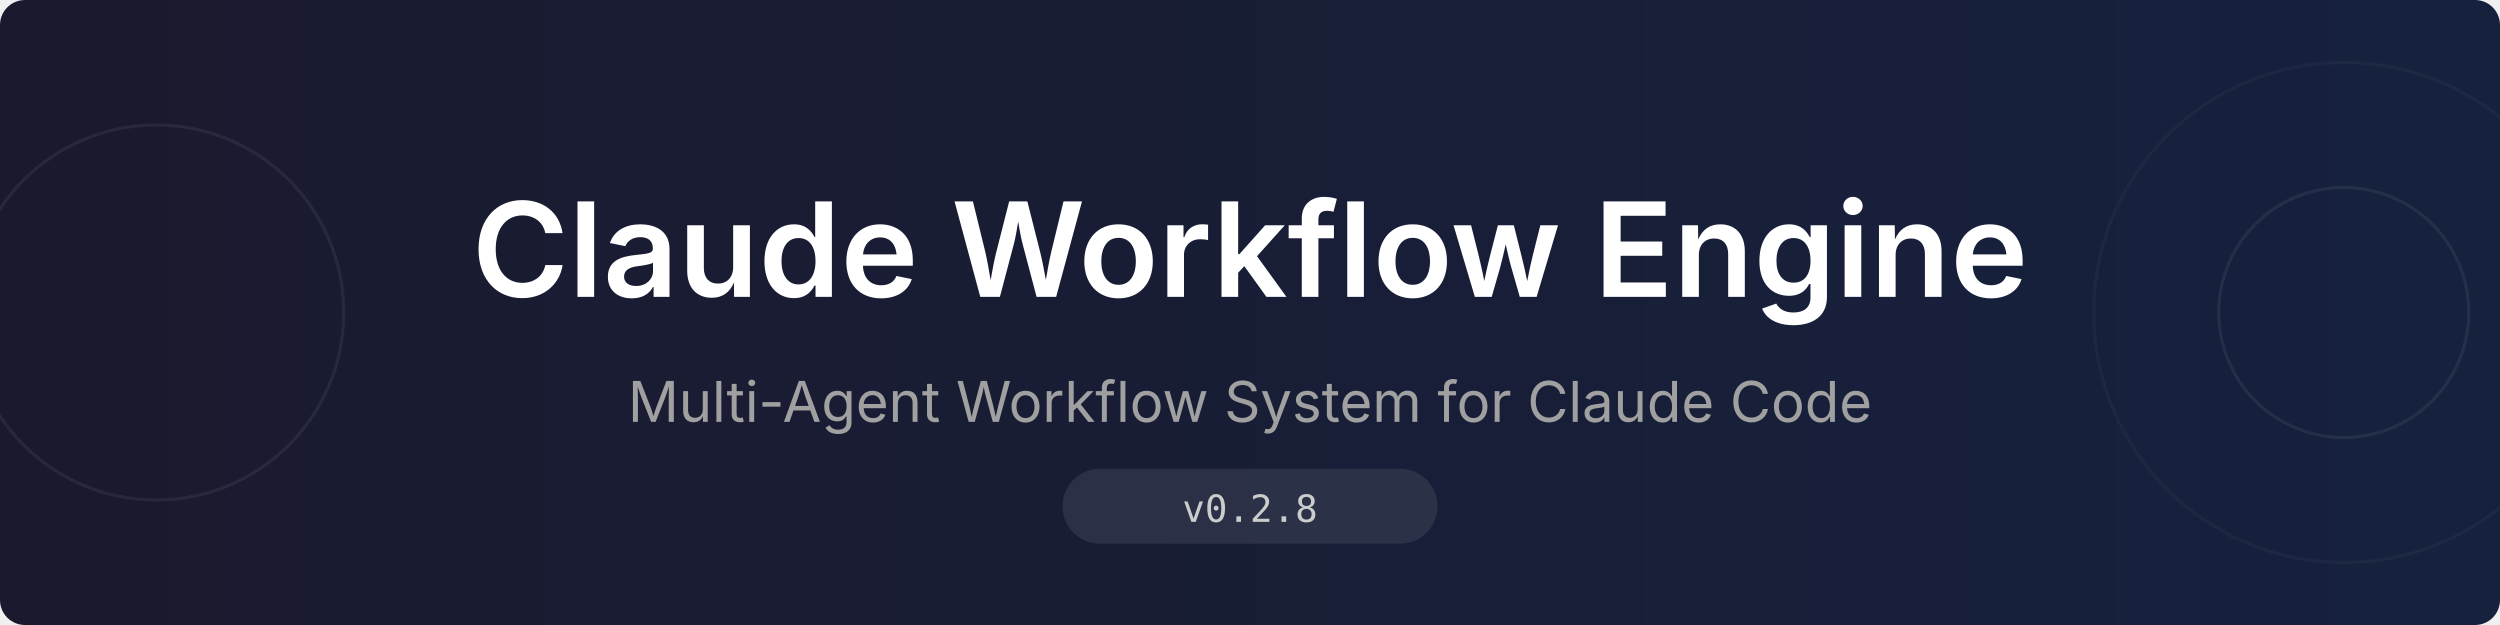
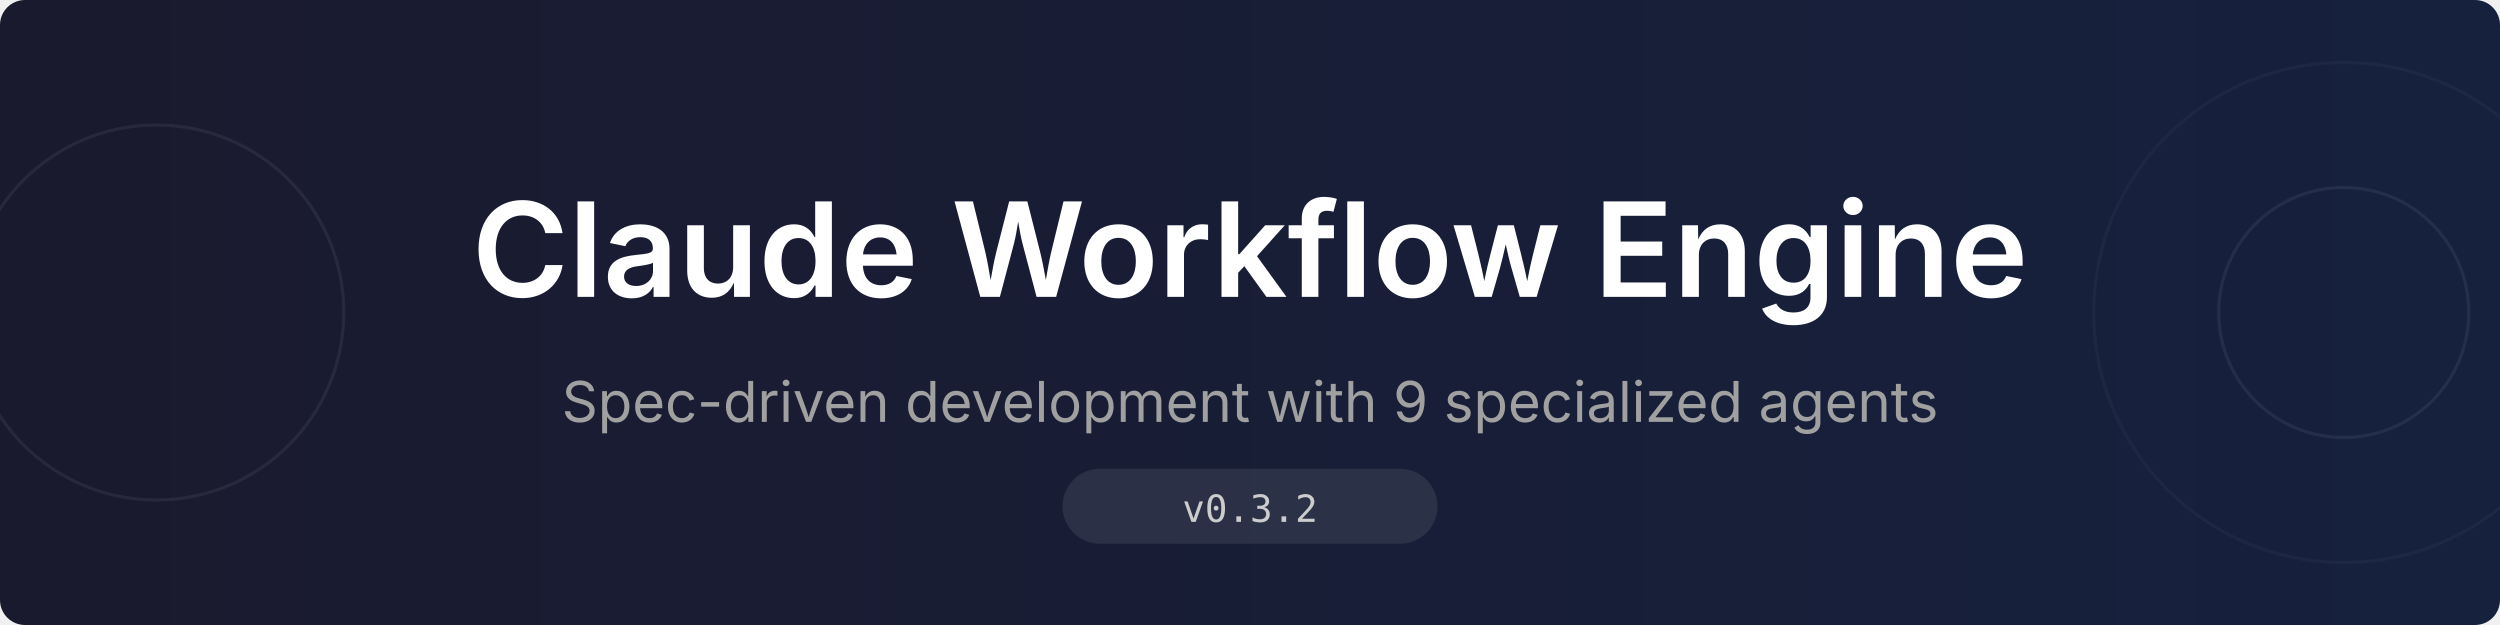
<svg xmlns="http://www.w3.org/2000/svg" width="800" height="200" viewBox="0 0 800 200">
  <defs>
    <linearGradient id="grad" x1="0%" y1="0%" x2="100%" y2="0%">
      <stop offset="0%" style="stop-color:#1a1a2e;stop-opacity:1" />
      <stop offset="100%" style="stop-color:#16213e;stop-opacity:1" />
    </linearGradient>
  </defs>
  <rect width="800" height="200" fill="url(#grad)" rx="8" />
  <circle cx="50" cy="100" r="60" fill="none" stroke="#ffffff10" stroke-width="1" />
  <circle cx="750" cy="100" r="80" fill="none" stroke="#ffffff08" stroke-width="1" />
  <circle cx="750" cy="100" r="40" fill="none" stroke="#ffffff10" stroke-width="1" />
  <text x="400" y="95" font-family="system-ui, -apple-system, sans-serif" font-size="42" font-weight="600" fill="#ffffff" text-anchor="middle">Claude Workflow Engine</text>
-   <text x="400" y="135" font-family="system-ui, -apple-system, sans-serif" font-size="18" fill="#a0a0a0" text-anchor="middle">Multi-Agent Workflow System for Claude Code</text>
+   <text x="400" y="135" font-family="system-ui, -apple-system, sans-serif" font-size="18" fill="#a0a0a0" text-anchor="middle">Spec-driven development with 9 specialized agents</text>
  <rect x="340" y="150" width="120" height="24" rx="12" fill="#ffffff15" />
-   <text x="400" y="167" font-family="ui-monospace, monospace" font-size="12" fill="#cccccc" text-anchor="middle">v0.2.8</text>
+   <text x="400" y="167" font-family="ui-monospace, monospace" font-size="12" fill="#cccccc" text-anchor="middle">v0.3.2</text>
</svg>
